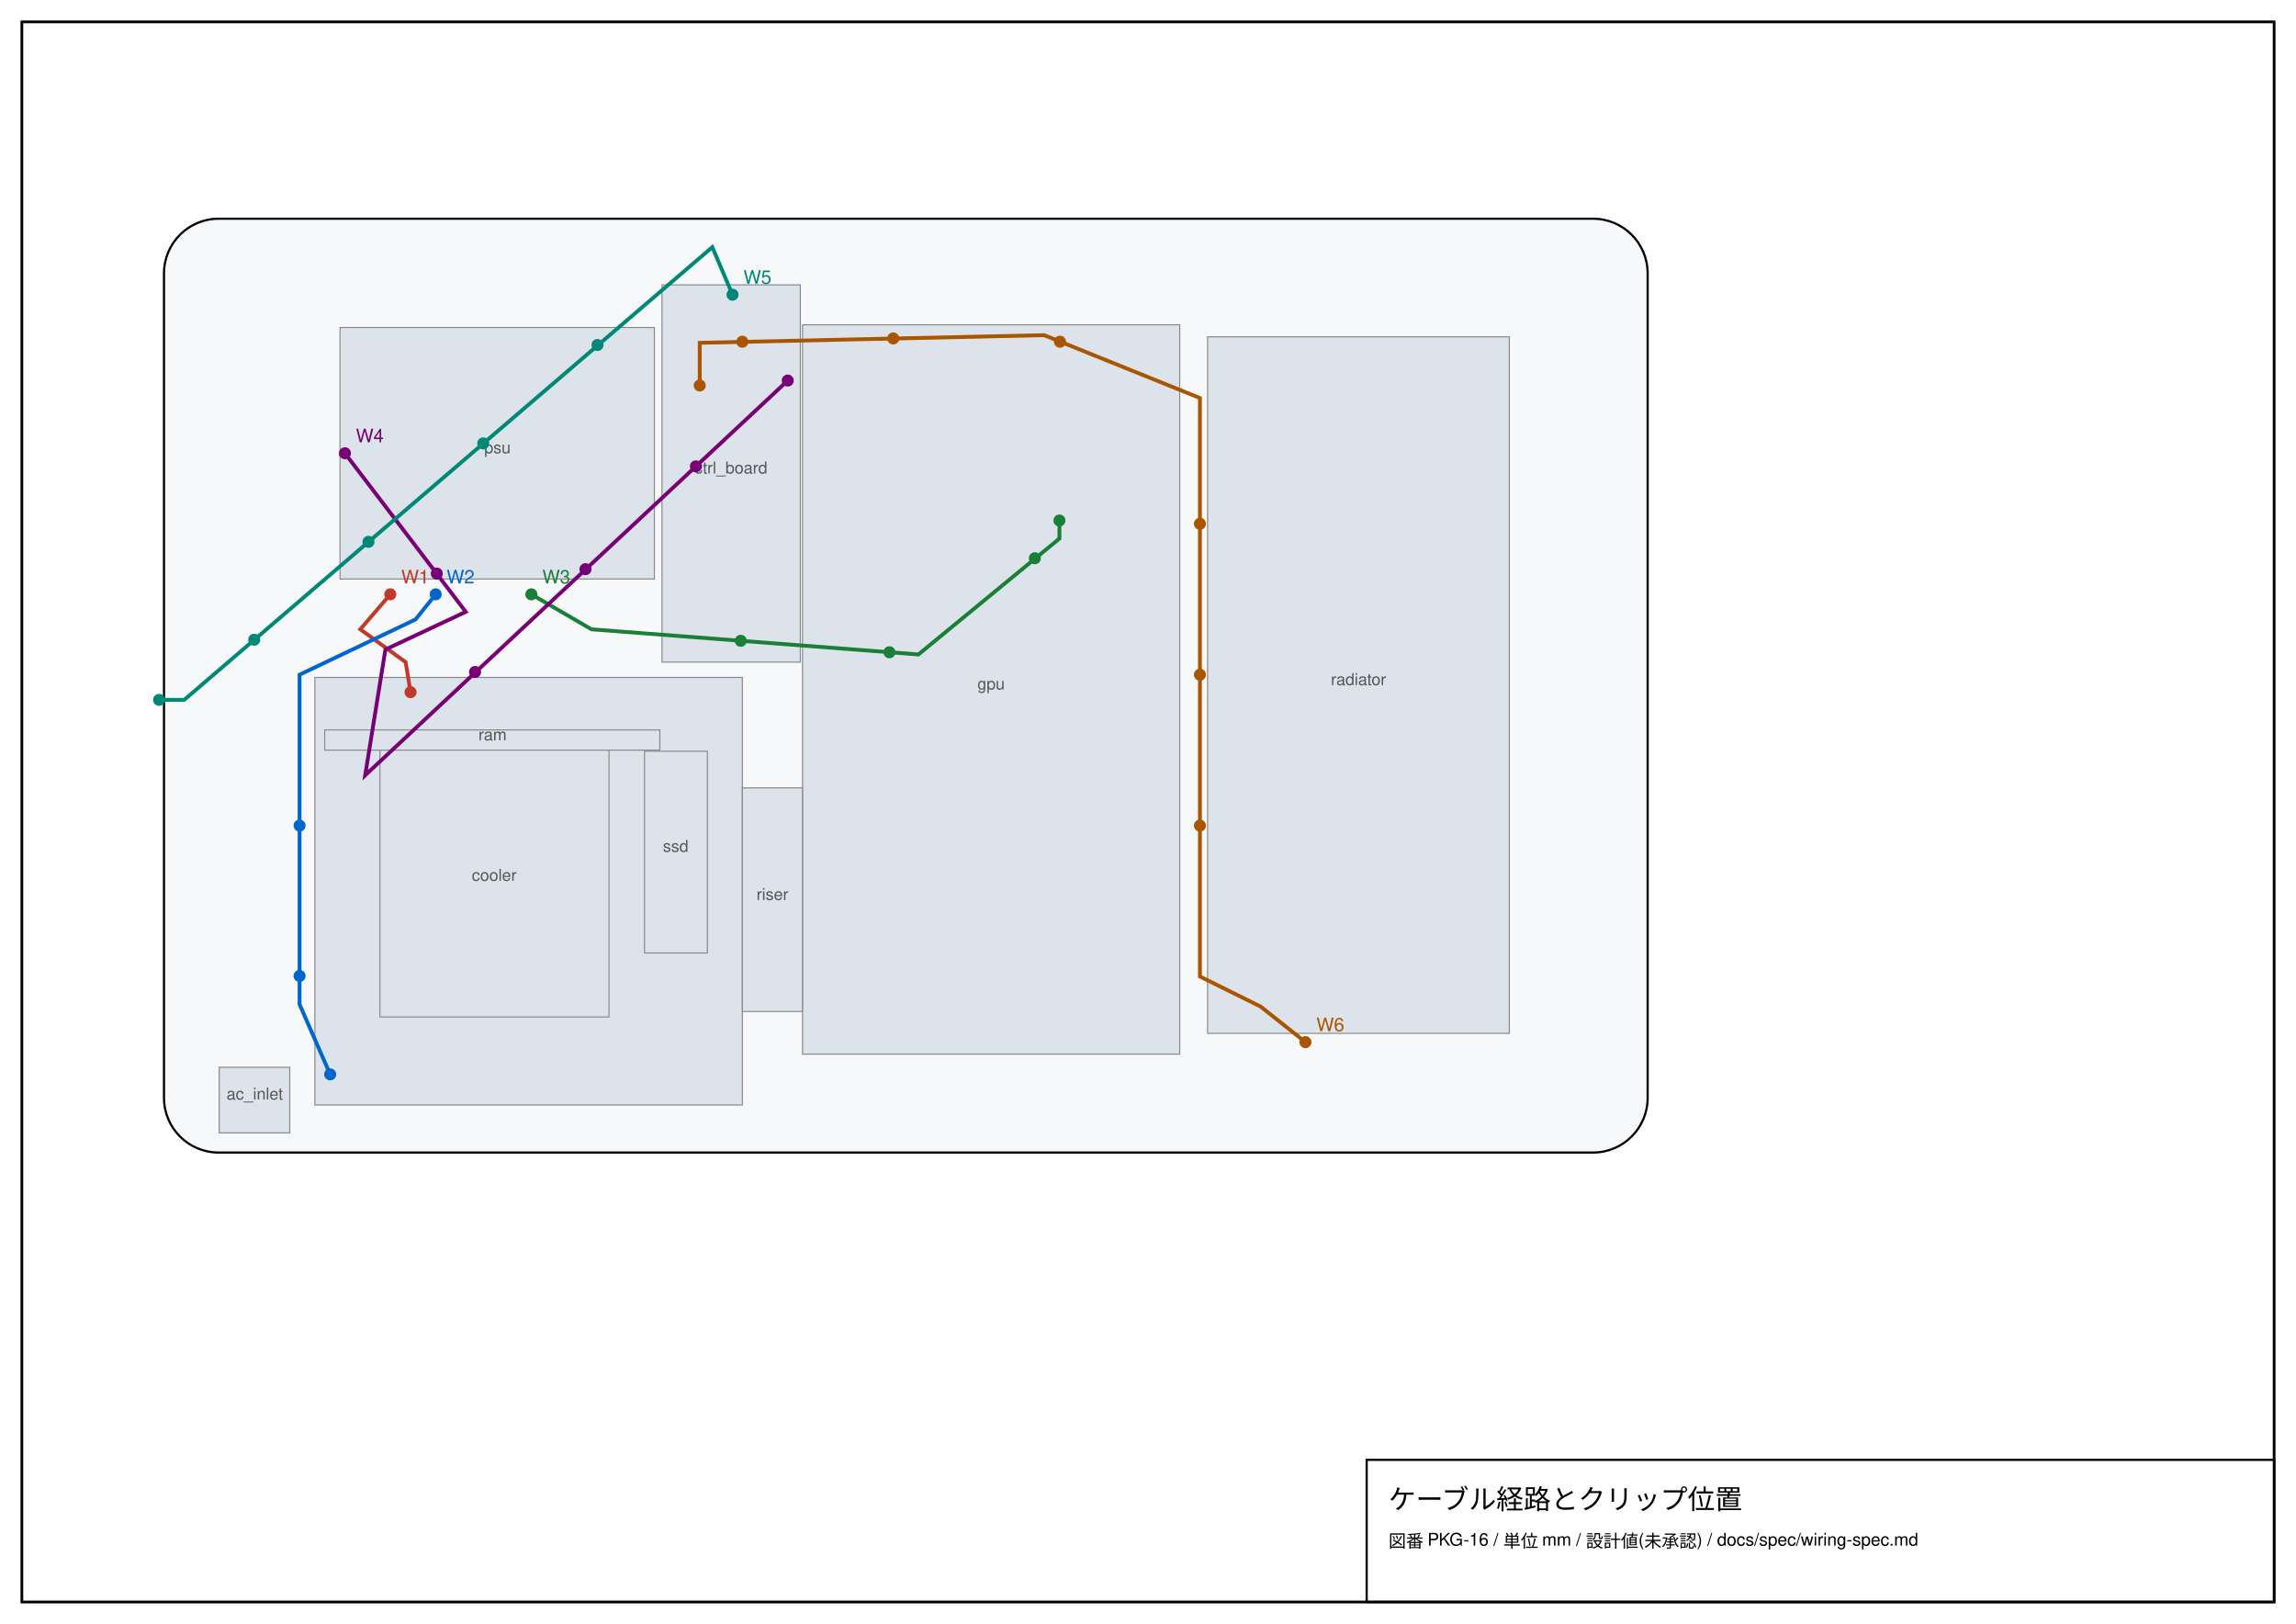
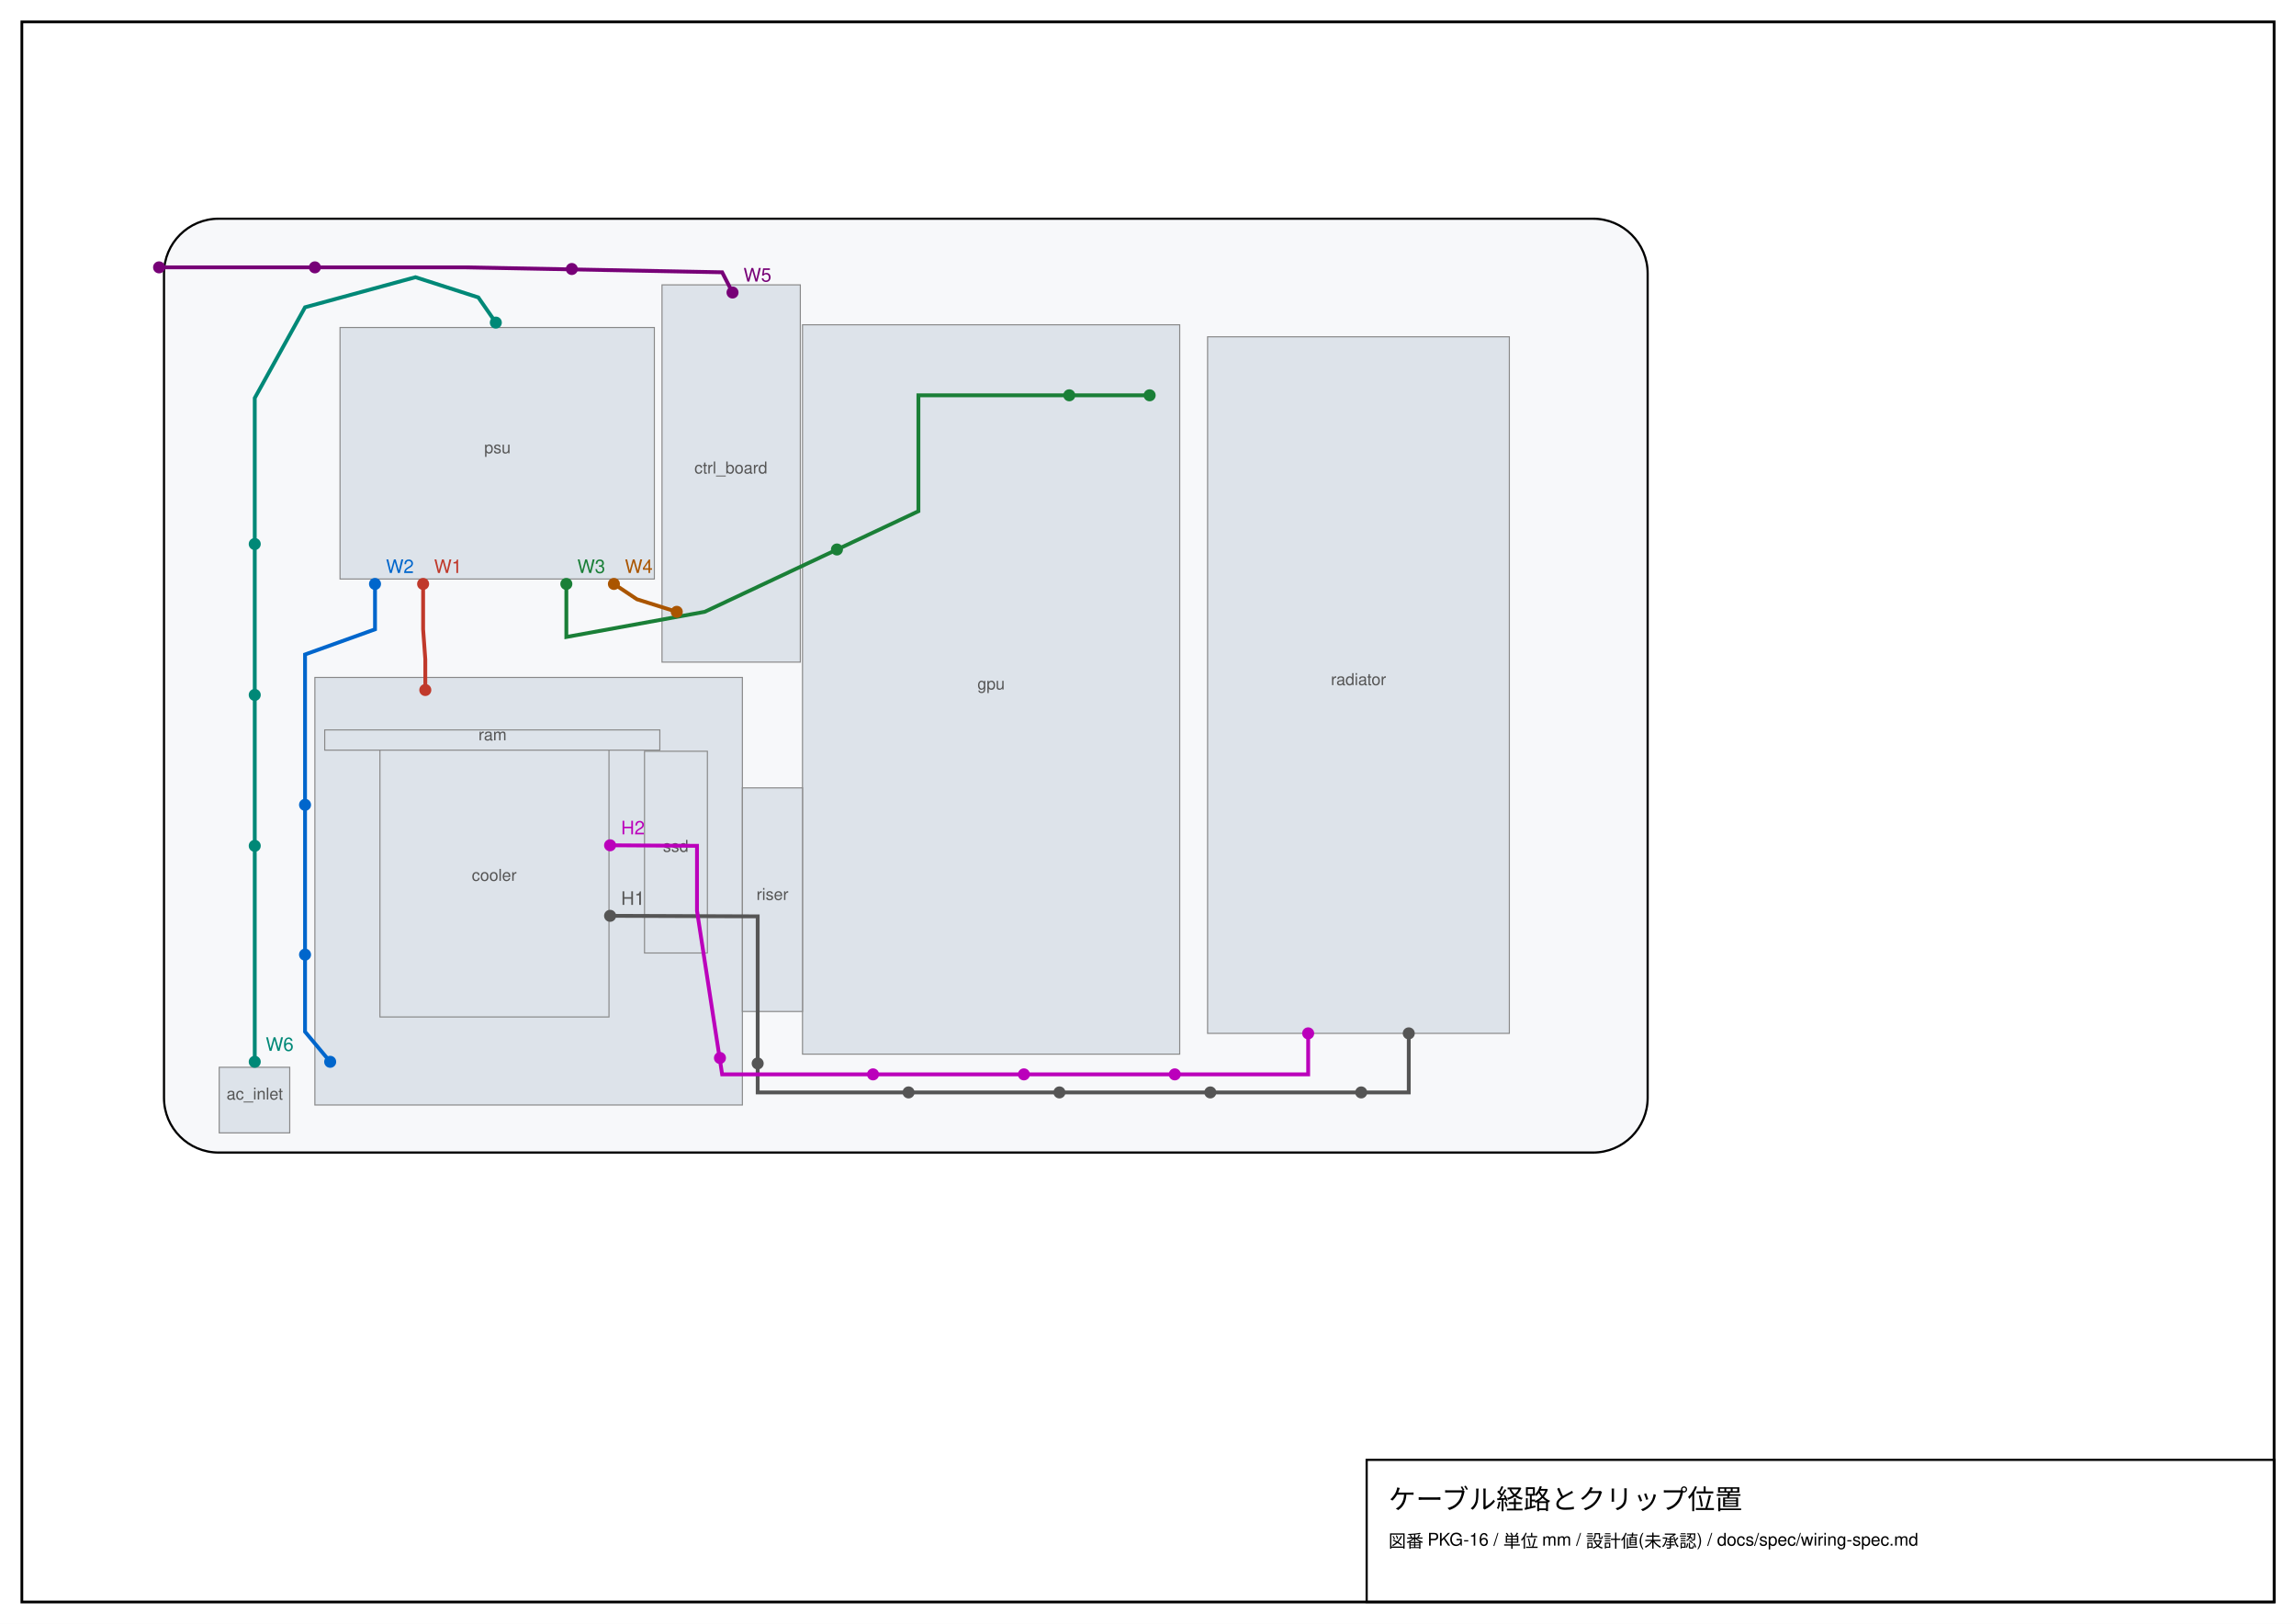
<svg xmlns="http://www.w3.org/2000/svg" viewBox="0 0 420 297" font-family="Helvetica,Arial,sans-serif">
  <rect width="100%" height="100%" fill="#fff" />
  <rect x="4" y="4" width="412" height="289" fill="none" stroke="#000" stroke-width=".5" />
  <rect x="30" y="40" width="271.4" height="170.798" rx="10" fill="#f7f8fa" stroke="#000" stroke-width=".4" />
  <rect x="57.6" y="123.9" width="78.2" height="78.2" fill="#dde3ea" stroke="#888" stroke-width=".2" />
  <text x="96.7" y="163.0" font-size="3" text-anchor="middle" fill="#555">board</text>
  <rect x="69.5" y="136.1" width="41.9" height="49.9" fill="#dde3ea" stroke="#888" stroke-width=".2" />
  <text x="90.4" y="161.1" font-size="3" text-anchor="middle" fill="#555">cooler</text>
  <rect x="220.9" y="61.6" width="55.2" height="127.4" fill="#dde3ea" stroke="#888" stroke-width=".2" />
  <text x="248.5" y="125.3" font-size="3" text-anchor="middle" fill="#555">radiator</text>
  <rect x="146.8" y="59.4" width="69.0" height="133.4" fill="#dde3ea" stroke="#888" stroke-width=".2" />
  <text x="181.3" y="126.1" font-size="3" text-anchor="middle" fill="#555">gpu</text>
  <rect x="135.8" y="144.1" width="11.0" height="40.9" fill="#dde3ea" stroke="#888" stroke-width=".2" />
  <text x="141.3" y="164.6" font-size="3" text-anchor="middle" fill="#555">riser</text>
  <rect x="62.2" y="59.9" width="57.5" height="46.0" fill="#dde3ea" stroke="#888" stroke-width=".2" />
  <text x="91.0" y="82.9" font-size="3" text-anchor="middle" fill="#555">psu</text>
  <rect x="121.1" y="52.1" width="25.3" height="69.0" fill="#dde3ea" stroke="#888" stroke-width=".2" />
  <text x="133.7" y="86.6" font-size="3" text-anchor="middle" fill="#555">ctrl_board</text>
  <rect x="117.9" y="137.4" width="11.5" height="36.9" fill="#dde3ea" stroke="#888" stroke-width=".2" />
  <text x="123.6" y="155.8" font-size="3" text-anchor="middle" fill="#555">ssd</text>
  <rect x="59.4" y="133.5" width="61.3" height="3.7" fill="#dde3ea" stroke="#888" stroke-width=".2" />
  <text x="90.1" y="135.4" font-size="3" text-anchor="middle" fill="#555">ram</text>
  <rect x="40.1" y="195.2" width="12.9" height="12.0" fill="#dde3ea" stroke="#888" stroke-width=".2" />
  <text x="46.6" y="201.1" font-size="3" text-anchor="middle" fill="#555">ac_inlet</text>
-   <polyline fill="none" stroke="#c0392b" stroke-width=".7" points="71.4,108.7 65.9,115.1 74.2,121.1 75.1,126.6" />
-   <circle cx="71.4" cy="108.7" r="1.1" fill="#c0392b" />
-   <circle cx="75.1" cy="126.6" r="1.1" fill="#c0392b" />
-   <text x="73.4" y="106.7" font-size="3.4" fill="#c0392b">W1</text>
-   <polyline fill="none" stroke="#06c" stroke-width=".7" points="79.7,108.7 76.0,113.3 54.8,123.4 54.8,183.7 60.4,196.5" />
-   <circle cx="79.7" cy="108.7" r="1.1" fill="#06c" />
-   <circle cx="54.8" cy="151.0" r="1.1" fill="#06c" />
-   <circle cx="54.8" cy="178.5" r="1.1" fill="#06c" />
-   <circle cx="60.4" cy="196.5" r="1.1" fill="#06c" />
-   <text x="81.7" y="106.7" font-size="3.4" fill="#06c">W2</text>
-   <polyline fill="none" stroke="#1a7f37" stroke-width=".7" points="97.2,108.7 108.2,115.1 168.0,119.7 193.8,98.5 193.8,95.2" />
-   <circle cx="97.2" cy="108.7" r="1.1" fill="#1a7f37" />
-   <circle cx="135.5" cy="117.2" r="1.1" fill="#1a7f37" />
-   <circle cx="162.7" cy="119.3" r="1.1" fill="#1a7f37" />
-   <circle cx="189.3" cy="102.1" r="1.1" fill="#1a7f37" />
-   <circle cx="193.8" cy="95.2" r="1.1" fill="#1a7f37" />
-   <text x="99.2" y="106.7" font-size="3.4" fill="#1a7f37">W3</text>
-   <polyline fill="none" stroke="#a50" stroke-width=".7" points="238.8,190.6 230.6,184.1 219.5,178.6 219.5,72.8 191.0,61.3 128.0,62.7 128.0,70.5" />
-   <circle cx="238.8" cy="190.6" r="1.1" fill="#a50" />
-   <circle cx="219.5" cy="151.0" r="1.1" fill="#a50" />
-   <circle cx="219.5" cy="123.4" r="1.1" fill="#a50" />
-   <circle cx="219.5" cy="95.8" r="1.1" fill="#a50" />
-   <circle cx="193.9" cy="62.5" r="1.1" fill="#a50" />
-   <circle cx="163.4" cy="61.9" r="1.1" fill="#a50" />
-   <circle cx="135.8" cy="62.5" r="1.1" fill="#a50" />
-   <circle cx="128.0" cy="70.5" r="1.1" fill="#a50" />
-   <text x="240.8" y="188.6" font-size="3.4" fill="#a50">W6</text>
-   <polyline fill="none" stroke="#707" stroke-width=".7" points="63.1,82.9 85.2,111.9 70.5,118.8 66.8,141.8 144.1,69.6" />
-   <circle cx="63.1" cy="82.9" r="1.1" fill="#707" />
-   <circle cx="79.9" cy="104.9" r="1.1" fill="#707" />
-   <circle cx="86.9" cy="122.9" r="1.1" fill="#707" />
-   <circle cx="107.1" cy="104.1" r="1.1" fill="#707" />
-   <circle cx="127.3" cy="85.3" r="1.1" fill="#707" />
-   <circle cx="144.1" cy="69.6" r="1.1" fill="#707" />
-   <text x="65.1" y="80.9" font-size="3.4" fill="#707">W4</text>
-   <polyline fill="none" stroke="#087" stroke-width=".7" points="134.0,53.9 130.3,45.2 33.7,128.0 29.1,128.0" />
-   <circle cx="134.0" cy="53.9" r="1.1" fill="#087" />
-   <circle cx="109.3" cy="63.1" r="1.1" fill="#087" />
-   <circle cx="88.4" cy="81.1" r="1.1" fill="#087" />
-   <circle cx="67.4" cy="99.1" r="1.1" fill="#087" />
-   <circle cx="46.5" cy="117.0" r="1.1" fill="#087" />
-   <circle cx="29.1" cy="128.0" r="1.1" fill="#087" />
-   <text x="136.0" y="51.9" font-size="3.4" fill="#087">W5</text>
+   <polyline fill="none" stroke="#c0392b" stroke-width=".7" points="77.4,106.8 77.4,115.1 77.8,120.6 77.8,126.2" />
+   <circle cx="77.4" cy="106.8" r="1.1" fill="#c0392b" />
+   <circle cx="77.8" cy="126.2" r="1.1" fill="#c0392b" />
+   <text x="79.4" y="104.8" font-size="3.4" fill="#c0392b">W1</text>
+   <polyline fill="none" stroke="#06c" stroke-width=".7" points="68.6,106.8 68.6,115.1 55.8,119.7 55.8,188.7 60.4,194.2" />
+   <circle cx="68.6" cy="106.8" r="1.1" fill="#06c" />
+   <circle cx="55.8" cy="147.2" r="1.1" fill="#06c" />
+   <circle cx="55.8" cy="174.6" r="1.1" fill="#06c" />
+   <circle cx="60.4" cy="194.2" r="1.1" fill="#06c" />
+   <text x="70.6" y="104.8" font-size="3.4" fill="#06c">W2</text>
+   <polyline fill="none" stroke="#1a7f37" stroke-width=".7" points="103.6,106.8 103.6,116.5 128.9,111.9 168.0,93.5 168.0,72.3 210.3,72.3 210.3,72.3" />
+   <circle cx="103.6" cy="106.8" r="1.1" fill="#1a7f37" />
+   <circle cx="153.1" cy="100.5" r="1.1" fill="#1a7f37" />
+   <circle cx="195.6" cy="72.3" r="1.1" fill="#1a7f37" />
+   <circle cx="210.3" cy="72.3" r="1.1" fill="#1a7f37" />
+   <text x="105.6" y="104.8" font-size="3.4" fill="#1a7f37">W3</text>
+   <polyline fill="none" stroke="#a50" stroke-width=".7" points="112.3,106.8 116.5,109.6 123.8,111.9" />
+   <circle cx="112.3" cy="106.8" r="1.1" fill="#a50" />
+   <circle cx="123.8" cy="111.9" r="1.1" fill="#a50" />
+   <text x="114.3" y="104.8" font-size="3.4" fill="#a50">W4</text>
+   <polyline fill="none" stroke="#707" stroke-width=".7" points="134.0,53.5 132.1,49.8 85.2,48.9 43.8,48.9 29.1,48.9" />
+   <circle cx="134.0" cy="53.5" r="1.1" fill="#707" />
+   <circle cx="104.6" cy="49.2" r="1.1" fill="#707" />
+   <circle cx="57.6" cy="48.9" r="1.1" fill="#707" />
+   <circle cx="29.1" cy="48.9" r="1.1" fill="#707" />
+   <text x="136.0" y="51.5" font-size="3.4" fill="#707">W5</text>
+   <polyline fill="none" stroke="#087" stroke-width=".7" points="46.6,194.2 46.6,182.3 46.6,72.8 55.8,56.2 76.0,50.7 87.5,54.4 90.7,59.0" />
+   <circle cx="46.6" cy="194.2" r="1.1" fill="#087" />
+   <circle cx="46.6" cy="154.7" r="1.1" fill="#087" />
+   <circle cx="46.6" cy="127.1" r="1.1" fill="#087" />
+   <circle cx="46.6" cy="99.5" r="1.1" fill="#087" />
+   <circle cx="90.7" cy="59.0" r="1.1" fill="#087" />
+   <text x="48.6" y="192.2" font-size="3.4" fill="#087">W6</text>
+   <polyline fill="none" stroke="#555" stroke-width=".7" points="111.6,167.5 138.6,167.6 138.6,199.8 257.7,199.8 257.7,189.0" />
+   <circle cx="111.6" cy="167.5" r="1.1" fill="#555" />
+   <circle cx="138.6" cy="194.5" r="1.1" fill="#555" />
+   <circle cx="166.2" cy="199.8" r="1.1" fill="#555" />
+   <circle cx="193.8" cy="199.8" r="1.1" fill="#555" />
+   <circle cx="221.4" cy="199.8" r="1.1" fill="#555" />
+   <circle cx="249.0" cy="199.8" r="1.1" fill="#555" />
+   <circle cx="257.7" cy="189.0" r="1.1" fill="#555" />
+   <text x="113.6" y="165.5" font-size="3.4" fill="#555">H1</text>
+   <polyline fill="none" stroke="#b0b" stroke-width=".7" points="111.6,154.6 127.5,154.7 127.5,166.6 132.1,196.5 239.3,196.5 239.3,189.0" />
+   <circle cx="111.6" cy="154.6" r="1.1" fill="#b0b" />
+   <circle cx="131.7" cy="193.5" r="1.1" fill="#b0b" />
+   <circle cx="159.7" cy="196.5" r="1.1" fill="#b0b" />
+   <circle cx="187.3" cy="196.5" r="1.1" fill="#b0b" />
+   <circle cx="214.9" cy="196.5" r="1.1" fill="#b0b" />
+   <circle cx="239.3" cy="189.0" r="1.1" fill="#b0b" />
+   <text x="113.6" y="152.6" font-size="3.4" fill="#b0b">H2</text>
  <rect x="250" y="267" width="166" height="26" fill="none" stroke="#000" stroke-width=".4" />
  <text x="254" y="276" font-size="5">ケーブル経路とクリップ位置</text>
  <text x="254" y="283" font-size="3.2">図番 PKG-16 / 単位 mm / 設計値(未承認) / docs/spec/wiring-spec.md</text>
</svg>
